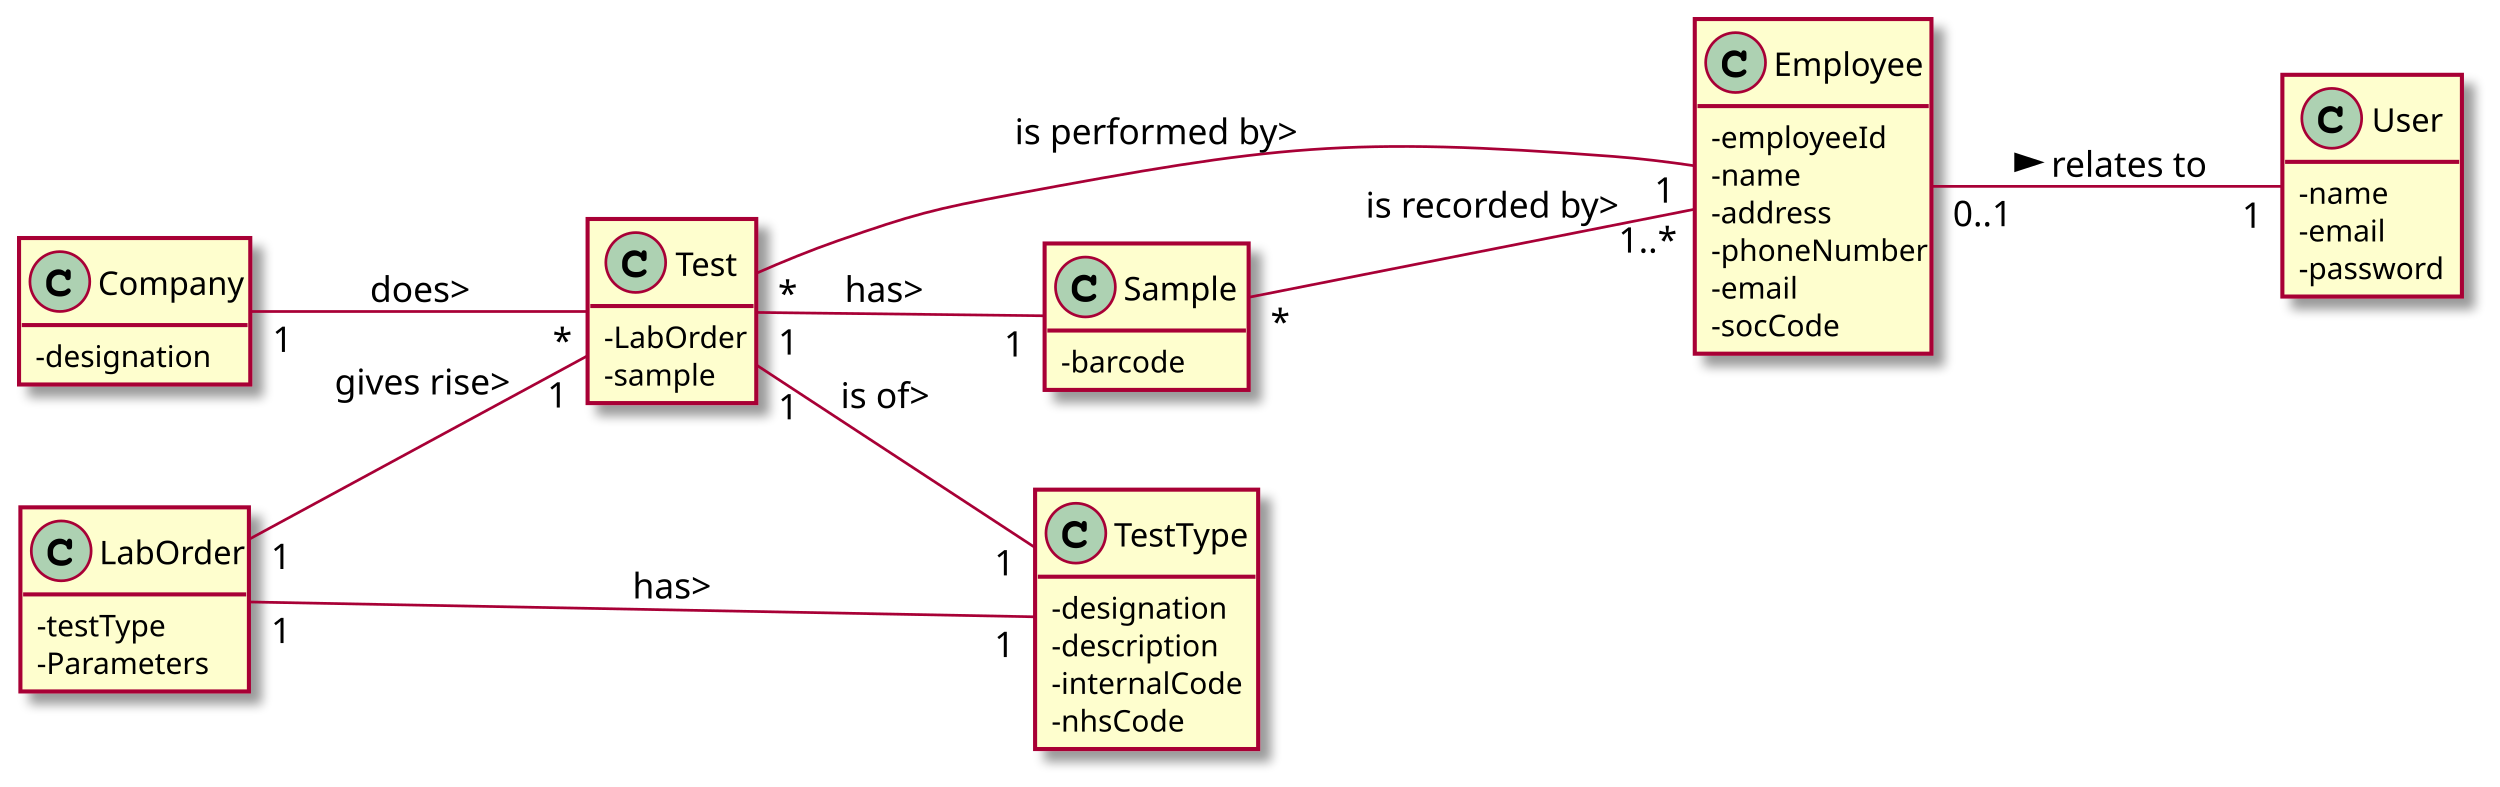
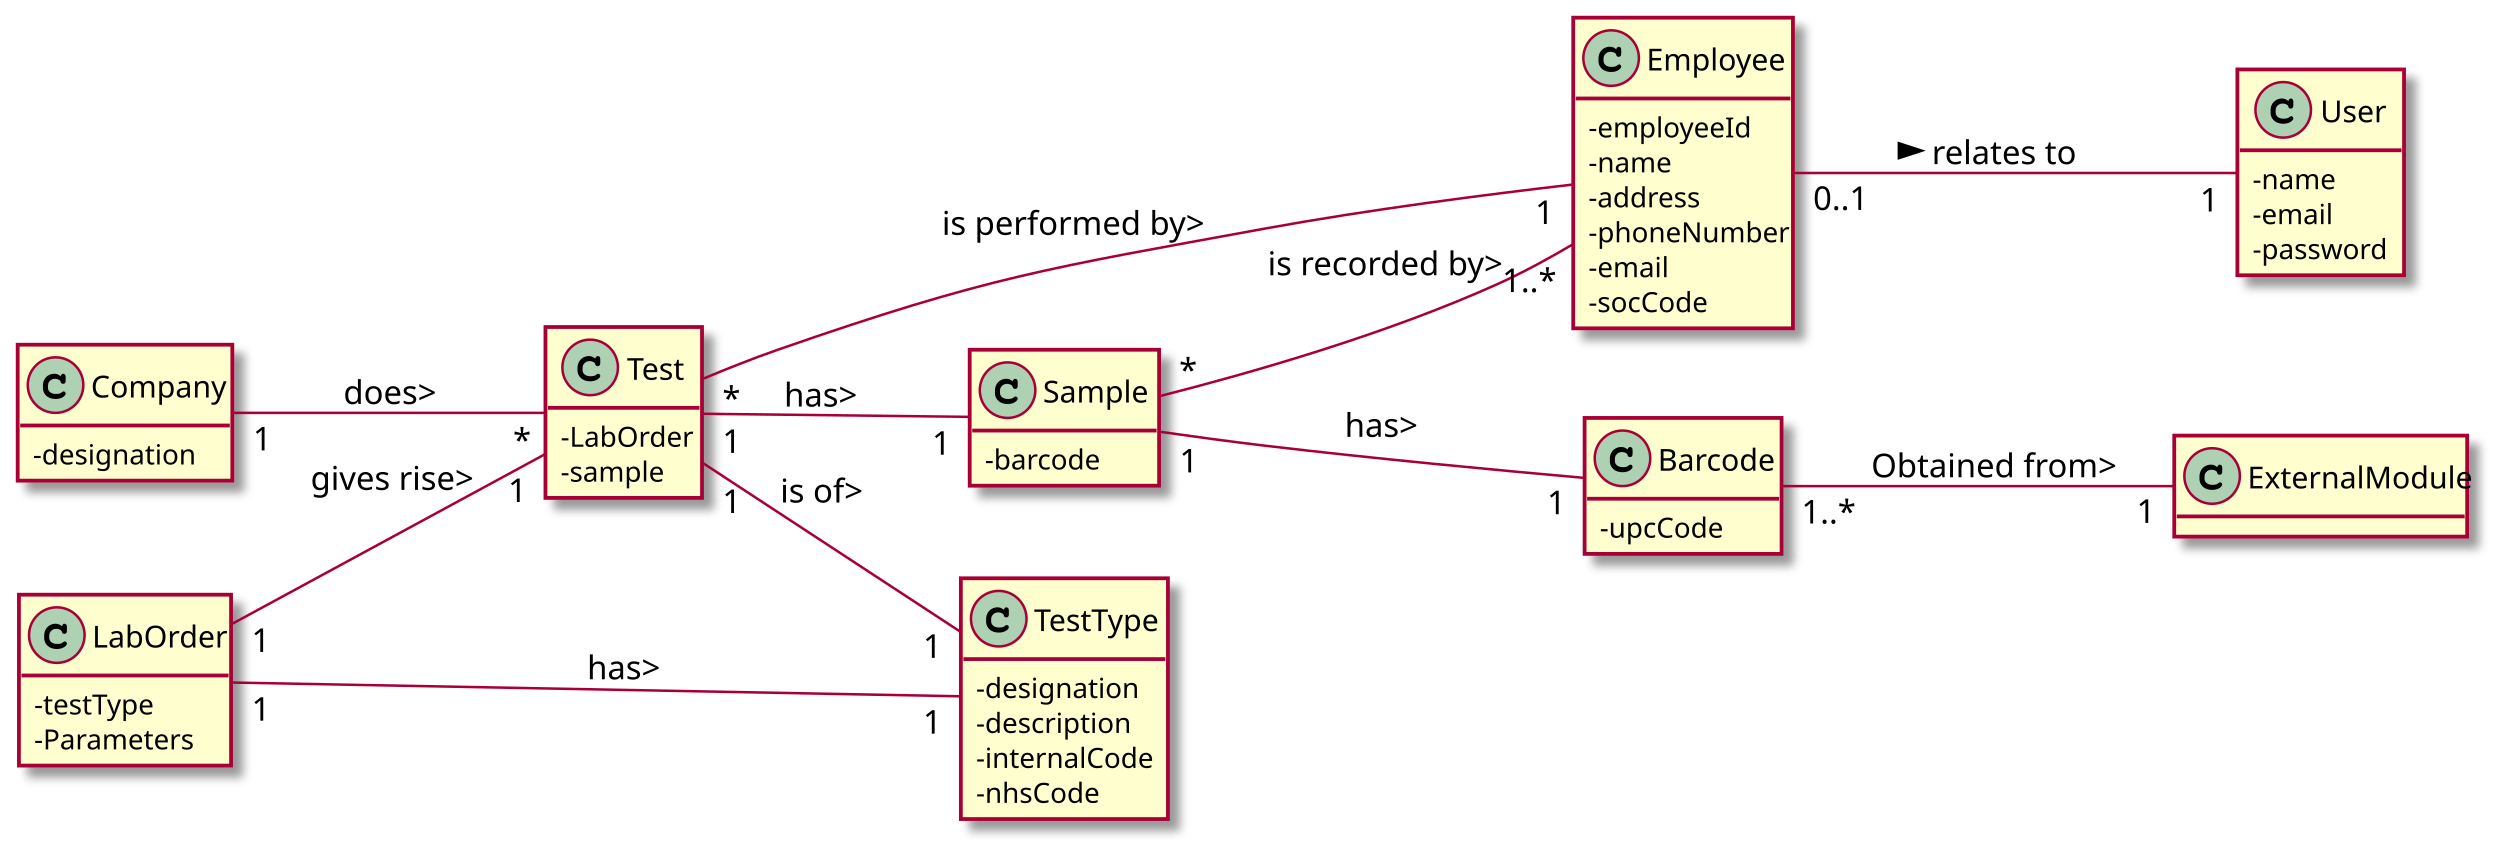
- <svg xmlns="http://www.w3.org/2000/svg" contentScriptType="application/ecmascript" contentStyleType="text/css" height="289px" preserveAspectRatio="none" style="width:919px;height:289px;" version="1.1" viewBox="0 0 919 289" width="919px" zoomAndPan="magnify">
+ <svg xmlns="http://www.w3.org/2000/svg" contentScriptType="application/ecmascript" contentStyleType="text/css" height="236.6px" preserveAspectRatio="none" style="width:693px;height:236px;" version="1.1" viewBox="0 0 693 236" width="693.7px" zoomAndPan="magnify">
  <defs>
-     <filter height="300%" id="f1hkpfzw7vs69o" width="300%" x="-1" y="-1">
-       <feGaussianBlur result="blurOut" stdDeviation="2.0" />
+     <filter height="300%" id="f13p3as9vvpcou" width="300%" x="-1" y="-1">
+       <feGaussianBlur result="blurOut" stdDeviation="1.4" />
      <feColorMatrix in="blurOut" result="blurOut2" type="matrix" values="0 0 0 0 0 0 0 0 0 0 0 0 0 0 0 0 0 0 .4 0" />
-       <feOffset dx="4.0" dy="4.0" in="blurOut2" result="blurOut3" />
+       <feOffset dx="2.8" dy="2.8" in="blurOut2" result="blurOut3" />
      <feBlend in="SourceGraphic" in2="blurOut3" mode="normal" />
    </filter>
  </defs>
  <g>
-     <rect codeLine="6" fill="#FEFECE" filter="url(#f1hkpfzw7vs69o)" height="53.836" id="Company" style="stroke:#A80036;stroke-width:1.5;" width="85" x="7" y="87.5" />
-     <ellipse cx="22" cy="103.5" fill="#ADD1B2" rx="11" ry="11" style="stroke:#A80036;stroke-width:1.0;" />
-     <path d="M24,100 Q24.203,99.5 24.438,99.25 Q24.672,99 24.938,99 Q25.406,99 25.703,99.281 Q26,99.562 26,100.219 L26,101.781 Q26,102.438 25.719,102.719 Q25.438,103 25,103 Q24.609,103 24.359,102.828 Q24.109,102.656 24,102.203 Q23.953,101.891 23.781,101.719 Q23.469,101.391 22.906,101.203 Q22.344,101 21.781,101 Q21.078,101 20.484,101.281 Q19.906,101.562 19.453,102.188 Q19,102.812 19,103.672 L19,104.594 Q19,105.625 19.844,106.312 Q20.688,107 22.188,107 Q23.078,107 23.703,106.797 Q24.062,106.688 24.469,106.328 Q24.734,106.125 24.875,106.062 Q25.016,106 25.188,106 Q25.516,106 25.75,106.266 Q26,106.516 26,106.875 Q26,107.219 25.656,107.625 Q25.156,108.219 24.359,108.547 Q23.312,109 22.031,109 Q20.531,109 19.328,108.406 Q18.359,107.938 17.672,106.922 Q17,105.906 17,104.703 L17,103.609 Q17,102.359 17.594,101.266 Q18.203,100.172 19.25,99.594 Q20.312,99 21.5,99 Q22.219,99 22.844,99.25 Q23.469,99.5 24,100 Z " fill="#000000" />
-     <text fill="#000000" font-family="sans-serif" font-size="12" lengthAdjust="spacing" textLength="53" x="36" y="108.41">Company</text>
-     <line style="stroke:#A80036;stroke-width:1.5;" x1="8" x2="91" y1="119.5" y2="119.5" />
-     <text fill="#000000" font-family="sans-serif" font-size="11" lengthAdjust="spacing" textLength="59" x="13" y="134.919">-designation</text>
-     <rect codeLine="10" fill="#FEFECE" filter="url(#f1hkpfzw7vs69o)" height="123.016" id="Employee" style="stroke:#A80036;stroke-width:1.5;" width="87" x="623" y="7" />
-     <ellipse cx="638" cy="23" fill="#ADD1B2" rx="11" ry="11" style="stroke:#A80036;stroke-width:1.0;" />
-     <path d="M640,19.5 Q640.203,19 640.438,18.75 Q640.672,18.5 640.938,18.5 Q641.406,18.5 641.703,18.781 Q642,19.062 642,19.719 L642,21.281 Q642,21.938 641.719,22.219 Q641.438,22.5 641,22.5 Q640.609,22.5 640.359,22.328 Q640.109,22.156 640,21.703 Q639.953,21.391 639.781,21.219 Q639.469,20.891 638.906,20.703 Q638.344,20.5 637.781,20.5 Q637.078,20.5 636.484,20.781 Q635.906,21.062 635.453,21.688 Q635,22.312 635,23.172 L635,24.094 Q635,25.125 635.844,25.812 Q636.688,26.5 638.188,26.5 Q639.078,26.5 639.703,26.297 Q640.062,26.188 640.469,25.828 Q640.734,25.625 640.875,25.562 Q641.016,25.5 641.188,25.5 Q641.516,25.5 641.75,25.766 Q642,26.016 642,26.375 Q642,26.719 641.656,27.125 Q641.156,27.719 640.359,28.047 Q639.312,28.5 638.031,28.5 Q636.531,28.5 635.328,27.906 Q634.359,27.438 633.672,26.422 Q633,25.406 633,24.203 L633,23.109 Q633,21.859 633.594,20.766 Q634.203,19.672 635.25,19.094 Q636.312,18.5 637.5,18.5 Q638.219,18.5 638.844,18.75 Q639.469,19 640,19.5 Z " fill="#000000" />
-     <text fill="#000000" font-family="sans-serif" font-size="12" lengthAdjust="spacing" textLength="55" x="652" y="27.91">Employee</text>
-     <line style="stroke:#A80036;stroke-width:1.5;" x1="624" x2="709" y1="39" y2="39" />
-     <text fill="#000000" font-family="sans-serif" font-size="11" lengthAdjust="spacing" textLength="58" x="629" y="54.419">-employeeId</text>
-     <text fill="#000000" font-family="sans-serif" font-size="11" lengthAdjust="spacing" textLength="30" x="629" y="68.255">-name</text>
-     <text fill="#000000" font-family="sans-serif" font-size="11" lengthAdjust="spacing" textLength="44" x="629" y="82.091">-address</text>
-     <text fill="#000000" font-family="sans-serif" font-size="11" lengthAdjust="spacing" textLength="71" x="629" y="95.927">-phoneNumber</text>
-     <text fill="#000000" font-family="sans-serif" font-size="11" lengthAdjust="spacing" textLength="28" x="629" y="109.763">-email</text>
-     <text fill="#000000" font-family="sans-serif" font-size="11" lengthAdjust="spacing" textLength="47" x="629" y="123.599">-socCode</text>
-     <rect codeLine="21" fill="#FEFECE" filter="url(#f1hkpfzw7vs69o)" height="81.508" id="User" style="stroke:#A80036;stroke-width:1.5;" width="66" x="839" y="27.5" />
-     <ellipse cx="857.15" cy="43.5" fill="#ADD1B2" rx="11" ry="11" style="stroke:#A80036;stroke-width:1.0;" />
-     <path d="M859.15,40 Q859.353,39.5 859.587,39.25 Q859.822,39 860.087,39 Q860.556,39 860.853,39.281 Q861.15,39.562 861.15,40.219 L861.15,41.781 Q861.15,42.438 860.869,42.719 Q860.587,43 860.15,43 Q859.759,43 859.509,42.828 Q859.259,42.656 859.15,42.203 Q859.103,41.891 858.931,41.719 Q858.619,41.391 858.056,41.203 Q857.494,41 856.931,41 Q856.228,41 855.634,41.281 Q855.056,41.562 854.603,42.188 Q854.15,42.812 854.15,43.672 L854.15,44.594 Q854.15,45.625 854.994,46.312 Q855.837,47 857.337,47 Q858.228,47 858.853,46.797 Q859.212,46.688 859.619,46.328 Q859.884,46.125 860.025,46.062 Q860.166,46 860.337,46 Q860.666,46 860.9,46.266 Q861.15,46.516 861.15,46.875 Q861.15,47.219 860.806,47.625 Q860.306,48.219 859.509,48.547 Q858.462,49 857.181,49 Q855.681,49 854.478,48.406 Q853.509,47.938 852.822,46.922 Q852.15,45.906 852.15,44.703 L852.15,43.609 Q852.15,42.359 852.744,41.266 Q853.353,40.172 854.4,39.594 Q855.462,39 856.65,39 Q857.369,39 857.994,39.25 Q858.619,39.5 859.15,40 Z " fill="#000000" />
-     <text fill="#000000" font-family="sans-serif" font-size="12" lengthAdjust="spacing" textLength="27" x="871.85" y="48.41">User</text>
-     <line style="stroke:#A80036;stroke-width:1.5;" x1="840" x2="904" y1="59.5" y2="59.5" />
-     <text fill="#000000" font-family="sans-serif" font-size="11" lengthAdjust="spacing" textLength="30" x="845" y="74.919">-name</text>
-     <text fill="#000000" font-family="sans-serif" font-size="11" lengthAdjust="spacing" textLength="28" x="845" y="88.755">-email</text>
-     <text fill="#000000" font-family="sans-serif" font-size="11" lengthAdjust="spacing" textLength="54" x="845" y="102.591">-password</text>
-     <rect codeLine="27" fill="#FEFECE" filter="url(#f1hkpfzw7vs69o)" height="67.672" id="Test" style="stroke:#A80036;stroke-width:1.5;" width="62" x="216" y="80.5" />
-     <ellipse cx="233.7" cy="96.5" fill="#ADD1B2" rx="11" ry="11" style="stroke:#A80036;stroke-width:1.0;" />
-     <path d="M235.7,93 Q235.903,92.5 236.137,92.25 Q236.372,92 236.637,92 Q237.106,92 237.403,92.281 Q237.7,92.562 237.7,93.219 L237.7,94.781 Q237.7,95.438 237.419,95.719 Q237.137,96 236.7,96 Q236.309,96 236.059,95.828 Q235.809,95.656 235.7,95.203 Q235.653,94.891 235.481,94.719 Q235.169,94.391 234.606,94.203 Q234.044,94 233.481,94 Q232.778,94 232.184,94.281 Q231.606,94.562 231.153,95.188 Q230.7,95.812 230.7,96.672 L230.7,97.594 Q230.7,98.625 231.544,99.312 Q232.387,100 233.887,100 Q234.778,100 235.403,99.797 Q235.762,99.688 236.169,99.328 Q236.434,99.125 236.575,99.062 Q236.716,99 236.887,99 Q237.216,99 237.45,99.266 Q237.7,99.516 237.7,99.875 Q237.7,100.219 237.356,100.625 Q236.856,101.219 236.059,101.547 Q235.012,102 233.731,102 Q232.231,102 231.028,101.406 Q230.059,100.938 229.372,99.922 Q228.7,98.906 228.7,97.703 L228.7,96.609 Q228.7,95.359 229.294,94.266 Q229.903,93.172 230.95,92.594 Q232.012,92 233.2,92 Q233.919,92 234.544,92.25 Q235.169,92.5 235.7,93 Z " fill="#000000" />
-     <text fill="#000000" font-family="sans-serif" font-size="12" lengthAdjust="spacing" textLength="24" x="248.3" y="101.41">Test</text>
-     <line style="stroke:#A80036;stroke-width:1.5;" x1="217" x2="277" y1="112.5" y2="112.5" />
-     <text fill="#000000" font-family="sans-serif" font-size="11" lengthAdjust="spacing" textLength="50" x="222" y="127.919">-LabOrder</text>
-     <text fill="#000000" font-family="sans-serif" font-size="11" lengthAdjust="spacing" textLength="38" x="222" y="141.755">-sample</text>
-     <rect codeLine="32" fill="#FEFECE" filter="url(#f1hkpfzw7vs69o)" height="53.836" id="Sample" style="stroke:#A80036;stroke-width:1.5;" width="75" x="384" y="89.5" />
-     <ellipse cx="399" cy="105.5" fill="#ADD1B2" rx="11" ry="11" style="stroke:#A80036;stroke-width:1.0;" />
-     <path d="M401,102 Q401.203,101.5 401.438,101.25 Q401.672,101 401.938,101 Q402.406,101 402.703,101.281 Q403,101.562 403,102.219 L403,103.781 Q403,104.438 402.719,104.719 Q402.438,105 402,105 Q401.609,105 401.359,104.828 Q401.109,104.656 401,104.203 Q400.953,103.891 400.781,103.719 Q400.469,103.391 399.906,103.203 Q399.344,103 398.781,103 Q398.078,103 397.484,103.281 Q396.906,103.562 396.453,104.188 Q396,104.812 396,105.672 L396,106.594 Q396,107.625 396.844,108.312 Q397.688,109 399.188,109 Q400.078,109 400.703,108.797 Q401.062,108.688 401.469,108.328 Q401.734,108.125 401.875,108.062 Q402.016,108 402.188,108 Q402.516,108 402.75,108.266 Q403,108.516 403,108.875 Q403,109.219 402.656,109.625 Q402.156,110.219 401.359,110.547 Q400.312,111 399.031,111 Q397.531,111 396.328,110.406 Q395.359,109.938 394.672,108.922 Q394,107.906 394,106.703 L394,105.609 Q394,104.359 394.594,103.266 Q395.203,102.172 396.25,101.594 Q397.312,101 398.5,101 Q399.219,101 399.844,101.25 Q400.469,101.5 401,102 Z " fill="#000000" />
-     <text fill="#000000" font-family="sans-serif" font-size="12" lengthAdjust="spacing" textLength="43" x="413" y="110.41">Sample</text>
-     <line style="stroke:#A80036;stroke-width:1.5;" x1="385" x2="458" y1="121.5" y2="121.5" />
-     <text fill="#000000" font-family="sans-serif" font-size="11" lengthAdjust="spacing" textLength="44" x="390" y="136.919">-barcode</text>
-     <rect codeLine="37" fill="#FEFECE" filter="url(#f1hkpfzw7vs69o)" height="95.344" id="TestType" style="stroke:#A80036;stroke-width:1.5;" width="82" x="380.5" y="180" />
-     <ellipse cx="395.5" cy="196" fill="#ADD1B2" rx="11" ry="11" style="stroke:#A80036;stroke-width:1.0;" />
-     <path d="M397.5,192.5 Q397.703,192 397.938,191.75 Q398.172,191.5 398.438,191.5 Q398.906,191.5 399.203,191.781 Q399.5,192.062 399.5,192.719 L399.5,194.281 Q399.5,194.938 399.219,195.219 Q398.938,195.5 398.5,195.5 Q398.109,195.5 397.859,195.328 Q397.609,195.156 397.5,194.703 Q397.453,194.391 397.281,194.219 Q396.969,193.891 396.406,193.703 Q395.844,193.5 395.281,193.5 Q394.578,193.5 393.984,193.781 Q393.406,194.062 392.953,194.688 Q392.5,195.312 392.5,196.172 L392.5,197.094 Q392.5,198.125 393.344,198.812 Q394.188,199.5 395.688,199.5 Q396.578,199.5 397.203,199.297 Q397.562,199.188 397.969,198.828 Q398.234,198.625 398.375,198.562 Q398.516,198.5 398.688,198.5 Q399.016,198.5 399.25,198.766 Q399.5,199.016 399.5,199.375 Q399.5,199.719 399.156,200.125 Q398.656,200.719 397.859,201.047 Q396.812,201.5 395.531,201.5 Q394.031,201.5 392.828,200.906 Q391.859,200.438 391.172,199.422 Q390.5,198.406 390.5,197.203 L390.5,196.109 Q390.5,194.859 391.094,193.766 Q391.703,192.672 392.75,192.094 Q393.812,191.5 395,191.5 Q395.719,191.5 396.344,191.75 Q396.969,192 397.5,192.5 Z " fill="#000000" />
-     <text fill="#000000" font-family="sans-serif" font-size="12" lengthAdjust="spacing" textLength="50" x="409.5" y="200.91">TestType</text>
-     <line style="stroke:#A80036;stroke-width:1.5;" x1="381.5" x2="461.5" y1="212" y2="212" />
-     <text fill="#000000" font-family="sans-serif" font-size="11" lengthAdjust="spacing" textLength="59" x="386.5" y="227.419">-designation</text>
-     <text fill="#000000" font-family="sans-serif" font-size="11" lengthAdjust="spacing" textLength="57" x="386.5" y="241.255">-description</text>
-     <text fill="#000000" font-family="sans-serif" font-size="11" lengthAdjust="spacing" textLength="64" x="386.5" y="255.091">-internalCode</text>
-     <text fill="#000000" font-family="sans-serif" font-size="11" lengthAdjust="spacing" textLength="47" x="386.5" y="268.927">-nhsCode</text>
-     <rect codeLine="43" fill="#FEFECE" filter="url(#f1hkpfzw7vs69o)" height="67.672" id="LabOrder" style="stroke:#A80036;stroke-width:1.5;" width="84" x="7.5" y="186.5" />
-     <ellipse cx="22.5" cy="202.5" fill="#ADD1B2" rx="11" ry="11" style="stroke:#A80036;stroke-width:1.0;" />
-     <path d="M24.5,199 Q24.703,198.5 24.938,198.25 Q25.172,198 25.438,198 Q25.906,198 26.203,198.281 Q26.5,198.562 26.5,199.219 L26.5,200.781 Q26.5,201.438 26.219,201.719 Q25.938,202 25.5,202 Q25.109,202 24.859,201.828 Q24.609,201.656 24.5,201.203 Q24.453,200.891 24.281,200.719 Q23.969,200.391 23.406,200.203 Q22.844,200 22.281,200 Q21.578,200 20.984,200.281 Q20.406,200.562 19.953,201.188 Q19.5,201.812 19.5,202.672 L19.5,203.594 Q19.5,204.625 20.344,205.312 Q21.188,206 22.688,206 Q23.578,206 24.203,205.797 Q24.562,205.688 24.969,205.328 Q25.234,205.125 25.375,205.062 Q25.516,205 25.688,205 Q26.016,205 26.25,205.266 Q26.5,205.516 26.5,205.875 Q26.5,206.219 26.156,206.625 Q25.656,207.219 24.859,207.547 Q23.812,208 22.531,208 Q21.031,208 19.828,207.406 Q18.859,206.938 18.172,205.922 Q17.5,204.906 17.5,203.703 L17.5,202.609 Q17.5,201.359 18.094,200.266 Q18.703,199.172 19.75,198.594 Q20.812,198 22,198 Q22.719,198 23.344,198.25 Q23.969,198.5 24.5,199 Z " fill="#000000" />
-     <text fill="#000000" font-family="sans-serif" font-size="12" lengthAdjust="spacing" textLength="52" x="36.5" y="207.41">LabOrder</text>
-     <line style="stroke:#A80036;stroke-width:1.5;" x1="8.5" x2="90.5" y1="218.5" y2="218.5" />
-     <text fill="#000000" font-family="sans-serif" font-size="11" lengthAdjust="spacing" textLength="46" x="13.5" y="233.919">-testType</text>
-     <text fill="#000000" font-family="sans-serif" font-size="11" lengthAdjust="spacing" textLength="59" x="13.5" y="247.755">-Parameters</text>
-     <path codeLine="48" d="M92.44,114.5 C129.58,114.5 182.88,114.5 215.92,114.5 " fill="none" id="Company-Test" style="stroke:#A80036;stroke-width:1.0;" />
-     <text fill="#000000" font-family="sans-serif" font-size="13" lengthAdjust="spacing" textLength="36" x="136" y="110.995">does&gt;</text>
-     <text fill="#000000" font-family="sans-serif" font-size="13" lengthAdjust="spacing" textLength="7" x="100.132" y="129.363">1</text>
-     <text fill="#000000" font-family="sans-serif" font-size="13" lengthAdjust="spacing" textLength="5" x="203.155" y="129.924">*</text>
-     <path codeLine="49" d="M278.05,114.85 C307.49,115.19 352.4,115.71 383.91,116.08 " fill="none" id="Test-Sample" style="stroke:#A80036;stroke-width:1.0;" />
-     <text fill="#000000" font-family="sans-serif" font-size="13" lengthAdjust="spacing" textLength="29" x="310.5" y="110.995">has&gt;</text>
-     <text fill="#000000" font-family="sans-serif" font-size="13" lengthAdjust="spacing" textLength="7" x="286.04" y="130.355">1</text>
-     <text fill="#000000" font-family="sans-serif" font-size="13" lengthAdjust="spacing" textLength="7" x="369.077" y="131.069">1</text>
-     <path codeLine="50" d="M278.18,100.38 C287.61,96.25 298.13,91.93 308,88.5 C335.8,78.84 343.07,76.88 372,71.5 C468.76,53.51 494.86,50.1 593,57.5 C602.65,58.23 612.96,59.49 622.68,60.91 " fill="none" id="Test-Employee" style="stroke:#A80036;stroke-width:1.0;" />
-     <text fill="#000000" font-family="sans-serif" font-size="13" lengthAdjust="spacing" textLength="97" x="373" y="52.995">is performed by&gt;</text>
-     <text fill="#000000" font-family="sans-serif" font-size="13" lengthAdjust="spacing" textLength="5" x="285.969" y="112.538">*</text>
-     <text fill="#000000" font-family="sans-serif" font-size="13" lengthAdjust="spacing" textLength="7" x="608.138" y="74.497">1</text>
-     <path codeLine="51" d="M278.05,134.18 C306.43,152.77 349.18,180.78 380.45,201.26 " fill="none" id="Test-TestType" style="stroke:#A80036;stroke-width:1.0;" />
-     <text fill="#000000" font-family="sans-serif" font-size="13" lengthAdjust="spacing" textLength="32" x="309" y="149.995">is of&gt;</text>
-     <text fill="#000000" font-family="sans-serif" font-size="13" lengthAdjust="spacing" textLength="7" x="286.04" y="154.155">1</text>
-     <text fill="#000000" font-family="sans-serif" font-size="13" lengthAdjust="spacing" textLength="7" x="365.514" y="211.507">1</text>
-     <path codeLine="52" d="M710.16,68.5 C748.5,68.5 803.98,68.5 838.74,68.5 " fill="none" id="Employee-User" style="stroke:#A80036;stroke-width:1.0;" />
-     <polygon fill="#000000" points="750,59.676,740.955,56.737,740.955,62.615,750,59.676" style="stroke:#000000;stroke-width:1.0;" />
-     <text fill="#000000" font-family="sans-serif" font-size="13" lengthAdjust="spacing" textLength="54" x="754" y="64.995">relates to</text>
-     <text fill="#000000" font-family="sans-serif" font-size="13" lengthAdjust="spacing" textLength="22" x="717.847" y="83.144">0..1</text>
-     <text fill="#000000" font-family="sans-serif" font-size="13" lengthAdjust="spacing" textLength="7" x="824.158" y="83.732">1</text>
-     <path codeLine="53" d="M459.14,109.26 C503.03,100.59 576.42,86.1 622.82,76.93 " fill="none" id="Sample-Employee" style="stroke:#A80036;stroke-width:1.0;" />
-     <text fill="#000000" font-family="sans-serif" font-size="13" lengthAdjust="spacing" textLength="90" x="502" y="79.995">is recorded by&gt;</text>
-     <text fill="#000000" font-family="sans-serif" font-size="13" lengthAdjust="spacing" textLength="5" x="467.043" y="122.956">*</text>
-     <text fill="#000000" font-family="sans-serif" font-size="13" lengthAdjust="spacing" textLength="20" x="594.936" y="92.863">1..*</text>
-     <path codeLine="54" d="M91.96,198.02 C129.06,177.9 182.57,148.89 215.77,130.89 " fill="none" id="LabOrder-Test" style="stroke:#A80036;stroke-width:1.0;" />
-     <text fill="#000000" font-family="sans-serif" font-size="13" lengthAdjust="spacing" textLength="62" x="123" y="144.995">gives rise&gt;</text>
-     <text fill="#000000" font-family="sans-serif" font-size="13" lengthAdjust="spacing" textLength="7" x="99.572" y="209.173">1</text>
-     <text fill="#000000" font-family="sans-serif" font-size="13" lengthAdjust="spacing" textLength="7" x="201.173" y="149.795">1</text>
-     <path codeLine="56" d="M91.51,221.28 C163.01,222.63 309.6,225.4 380.43,226.74 " fill="none" id="LabOrder-TestType" style="stroke:#A80036;stroke-width:1.0;" />
-     <text fill="#000000" font-family="sans-serif" font-size="13" lengthAdjust="spacing" textLength="29" x="232.5" y="219.995">has&gt;</text>
-     <text fill="#000000" font-family="sans-serif" font-size="13" lengthAdjust="spacing" textLength="7" x="99.617" y="236.4">1</text>
-     <text fill="#000000" font-family="sans-serif" font-size="13" lengthAdjust="spacing" textLength="7" x="365.491" y="241.525">1</text>
+     <rect codeLine="6" fill="#FEFECE" filter="url(#f13p3as9vvpcou)" height="37.685" id="Company" style="stroke:#A80036;stroke-width:1.05;" width="59.5" x="4.9" y="95.55" />
+     <ellipse cx="15.4" cy="106.75" fill="#ADD1B2" rx="7.7" ry="7.7" style="stroke:#A80036;stroke-width:0.7;" />
+     <path d="M16.8,104.3 Q16.942,103.95 17.106,103.775 Q17.27,103.6 17.456,103.6 Q17.784,103.6 17.992,103.797 Q18.2,103.994 18.2,104.453 L18.2,105.547 Q18.2,106.006 18.003,106.203 Q17.806,106.4 17.5,106.4 Q17.227,106.4 17.052,106.28 Q16.877,106.159 16.8,105.842 Q16.767,105.623 16.647,105.503 Q16.428,105.273 16.034,105.142 Q15.641,105 15.247,105 Q14.755,105 14.339,105.197 Q13.934,105.394 13.617,105.831 Q13.3,106.269 13.3,106.87 L13.3,107.516 Q13.3,108.237 13.891,108.719 Q14.481,109.2 15.531,109.2 Q16.155,109.2 16.592,109.058 Q16.844,108.981 17.128,108.73 Q17.314,108.588 17.413,108.544 Q17.511,108.5 17.631,108.5 Q17.861,108.5 18.025,108.686 Q18.2,108.861 18.2,109.112 Q18.2,109.353 17.959,109.638 Q17.609,110.053 17.052,110.283 Q16.319,110.6 15.422,110.6 Q14.372,110.6 13.53,110.184 Q12.852,109.856 12.37,109.145 Q11.9,108.434 11.9,107.592 L11.9,106.827 Q11.9,105.952 12.316,105.186 Q12.742,104.42 13.475,104.016 Q14.219,103.6 15.05,103.6 Q15.553,103.6 15.991,103.775 Q16.428,103.95 16.8,104.3 Z " fill="#000000" />
+     <text fill="#000000" font-family="sans-serif" font-size="8.4" lengthAdjust="spacing" textLength="37.1" x="25.2" y="110.187">Company</text>
+     <line style="stroke:#A80036;stroke-width:1.05;" x1="5.6" x2="63.7" y1="117.95" y2="117.95" />
+     <text fill="#000000" font-family="sans-serif" font-size="7.7" lengthAdjust="spacing" textLength="41.3" x="9.1" y="128.743">-designation</text>
+     <rect codeLine="10" fill="#FEFECE" filter="url(#f13p3as9vvpcou)" height="86.111" id="Employee" style="stroke:#A80036;stroke-width:1.05;" width="60.9" x="436.1" y="4.9" />
+     <ellipse cx="446.6" cy="16.1" fill="#ADD1B2" rx="7.7" ry="7.7" style="stroke:#A80036;stroke-width:0.7;" />
+     <path d="M448,13.65 Q448.142,13.3 448.306,13.125 Q448.47,12.95 448.656,12.95 Q448.984,12.95 449.192,13.147 Q449.4,13.344 449.4,13.803 L449.4,14.897 Q449.4,15.356 449.203,15.553 Q449.006,15.75 448.7,15.75 Q448.427,15.75 448.252,15.63 Q448.077,15.509 448,15.192 Q447.967,14.973 447.847,14.853 Q447.628,14.623 447.234,14.492 Q446.841,14.35 446.447,14.35 Q445.955,14.35 445.539,14.547 Q445.134,14.744 444.817,15.181 Q444.5,15.619 444.5,16.22 L444.5,16.866 Q444.5,17.587 445.091,18.069 Q445.681,18.55 446.731,18.55 Q447.355,18.55 447.792,18.408 Q448.044,18.331 448.328,18.08 Q448.514,17.938 448.613,17.894 Q448.711,17.85 448.831,17.85 Q449.061,17.85 449.225,18.036 Q449.4,18.211 449.4,18.462 Q449.4,18.703 449.159,18.988 Q448.809,19.403 448.252,19.633 Q447.519,19.95 446.622,19.95 Q445.572,19.95 444.73,19.534 Q444.052,19.206 443.57,18.495 Q443.1,17.784 443.1,16.942 L443.1,16.177 Q443.1,15.302 443.516,14.536 Q443.942,13.77 444.675,13.366 Q445.419,12.95 446.25,12.95 Q446.753,12.95 447.191,13.125 Q447.628,13.3 448,13.65 Z " fill="#000000" />
+     <text fill="#000000" font-family="sans-serif" font-size="8.4" lengthAdjust="spacing" textLength="38.5" x="456.4" y="19.537">Employee</text>
+     <line style="stroke:#A80036;stroke-width:1.05;" x1="436.8" x2="496.3" y1="27.3" y2="27.3" />
+     <text fill="#000000" font-family="sans-serif" font-size="7.7" lengthAdjust="spacing" textLength="40.6" x="440.3" y="38.093">-employeeId</text>
+     <text fill="#000000" font-family="sans-serif" font-size="7.7" lengthAdjust="spacing" textLength="21" x="440.3" y="47.778">-name</text>
+     <text fill="#000000" font-family="sans-serif" font-size="7.7" lengthAdjust="spacing" textLength="30.8" x="440.3" y="57.464">-address</text>
+     <text fill="#000000" font-family="sans-serif" font-size="7.7" lengthAdjust="spacing" textLength="49.7" x="440.3" y="67.149">-phoneNumber</text>
+     <text fill="#000000" font-family="sans-serif" font-size="7.7" lengthAdjust="spacing" textLength="19.6" x="440.3" y="76.834">-email</text>
+     <text fill="#000000" font-family="sans-serif" font-size="7.7" lengthAdjust="spacing" textLength="32.9" x="440.3" y="86.519">-socCode</text>
+     <rect codeLine="21" fill="#FEFECE" filter="url(#f13p3as9vvpcou)" height="57.056" id="User" style="stroke:#A80036;stroke-width:1.05;" width="46.2" x="620.2" y="19.25" />
+     <ellipse cx="632.905" cy="30.45" fill="#ADD1B2" rx="7.7" ry="7.7" style="stroke:#A80036;stroke-width:0.7;" />
+     <path d="M634.305,28 Q634.447,27.65 634.611,27.475 Q634.775,27.3 634.961,27.3 Q635.289,27.3 635.497,27.497 Q635.705,27.694 635.705,28.153 L635.705,29.247 Q635.705,29.706 635.508,29.903 Q635.311,30.1 635.005,30.1 Q634.732,30.1 634.557,29.98 Q634.382,29.859 634.305,29.542 Q634.272,29.323 634.152,29.203 Q633.933,28.973 633.539,28.842 Q633.146,28.7 632.752,28.7 Q632.26,28.7 631.844,28.897 Q631.439,29.094 631.122,29.531 Q630.805,29.969 630.805,30.57 L630.805,31.216 Q630.805,31.938 631.396,32.419 Q631.986,32.9 633.036,32.9 Q633.66,32.9 634.097,32.758 Q634.349,32.681 634.633,32.43 Q634.819,32.288 634.918,32.244 Q635.016,32.2 635.136,32.2 Q635.366,32.2 635.53,32.386 Q635.705,32.561 635.705,32.812 Q635.705,33.053 635.464,33.337 Q635.114,33.753 634.557,33.983 Q633.824,34.3 632.927,34.3 Q631.877,34.3 631.035,33.884 Q630.357,33.556 629.875,32.845 Q629.405,32.134 629.405,31.292 L629.405,30.527 Q629.405,29.652 629.821,28.886 Q630.247,28.12 630.98,27.716 Q631.724,27.3 632.555,27.3 Q633.058,27.3 633.496,27.475 Q633.933,27.65 634.305,28 Z " fill="#000000" />
+     <text fill="#000000" font-family="sans-serif" font-size="8.4" lengthAdjust="spacing" textLength="18.9" x="643.195" y="33.887">User</text>
+     <line style="stroke:#A80036;stroke-width:1.05;" x1="620.9" x2="665.7" y1="41.65" y2="41.65" />
+     <text fill="#000000" font-family="sans-serif" font-size="7.7" lengthAdjust="spacing" textLength="21" x="624.4" y="52.443">-name</text>
+     <text fill="#000000" font-family="sans-serif" font-size="7.7" lengthAdjust="spacing" textLength="19.6" x="624.4" y="62.128">-email</text>
+     <text fill="#000000" font-family="sans-serif" font-size="7.7" lengthAdjust="spacing" textLength="37.8" x="624.4" y="71.814">-password</text>
+     <rect codeLine="27" fill="#FEFECE" filter="url(#f13p3as9vvpcou)" height="47.37" id="Test" style="stroke:#A80036;stroke-width:1.05;" width="43.4" x="151.2" y="90.65" />
+     <ellipse cx="163.59" cy="101.85" fill="#ADD1B2" rx="7.7" ry="7.7" style="stroke:#A80036;stroke-width:0.7;" />
+     <path d="M164.99,99.4 Q165.132,99.05 165.296,98.875 Q165.46,98.7 165.646,98.7 Q165.974,98.7 166.182,98.897 Q166.39,99.094 166.39,99.553 L166.39,100.647 Q166.39,101.106 166.193,101.303 Q165.996,101.5 165.69,101.5 Q165.417,101.5 165.242,101.38 Q165.067,101.259 164.99,100.942 Q164.957,100.723 164.837,100.603 Q164.618,100.373 164.224,100.242 Q163.831,100.1 163.437,100.1 Q162.945,100.1 162.529,100.297 Q162.124,100.494 161.807,100.931 Q161.49,101.369 161.49,101.97 L161.49,102.616 Q161.49,103.338 162.081,103.819 Q162.671,104.3 163.721,104.3 Q164.345,104.3 164.782,104.158 Q165.034,104.081 165.318,103.83 Q165.504,103.688 165.602,103.644 Q165.701,103.6 165.821,103.6 Q166.051,103.6 166.215,103.786 Q166.39,103.961 166.39,104.213 Q166.39,104.453 166.149,104.737 Q165.799,105.153 165.242,105.383 Q164.509,105.7 163.612,105.7 Q162.562,105.7 161.72,105.284 Q161.042,104.956 160.56,104.245 Q160.09,103.534 160.09,102.692 L160.09,101.927 Q160.09,101.052 160.506,100.286 Q160.932,99.52 161.665,99.116 Q162.409,98.7 163.24,98.7 Q163.743,98.7 164.181,98.875 Q164.618,99.05 164.99,99.4 Z " fill="#000000" />
+     <text fill="#000000" font-family="sans-serif" font-size="8.4" lengthAdjust="spacing" textLength="16.8" x="173.81" y="105.287">Test</text>
+     <line style="stroke:#A80036;stroke-width:1.05;" x1="151.9" x2="193.9" y1="113.05" y2="113.05" />
+     <text fill="#000000" font-family="sans-serif" font-size="7.7" lengthAdjust="spacing" textLength="35" x="155.4" y="123.843">-LabOrder</text>
+     <text fill="#000000" font-family="sans-serif" font-size="7.7" lengthAdjust="spacing" textLength="26.6" x="155.4" y="133.528">-sample</text>
+     <rect codeLine="32" fill="#FEFECE" filter="url(#f13p3as9vvpcou)" height="37.685" id="Sample" style="stroke:#A80036;stroke-width:1.05;" width="52.5" x="268.8" y="96.95" />
+     <ellipse cx="279.3" cy="108.15" fill="#ADD1B2" rx="7.7" ry="7.7" style="stroke:#A80036;stroke-width:0.7;" />
+     <path d="M280.7,105.7 Q280.842,105.35 281.006,105.175 Q281.17,105 281.356,105 Q281.684,105 281.892,105.197 Q282.1,105.394 282.1,105.853 L282.1,106.947 Q282.1,107.406 281.903,107.603 Q281.706,107.8 281.4,107.8 Q281.127,107.8 280.952,107.68 Q280.777,107.559 280.7,107.242 Q280.667,107.023 280.547,106.903 Q280.328,106.673 279.934,106.542 Q279.541,106.4 279.147,106.4 Q278.655,106.4 278.239,106.597 Q277.834,106.794 277.517,107.231 Q277.2,107.669 277.2,108.27 L277.2,108.916 Q277.2,109.638 277.791,110.119 Q278.381,110.6 279.431,110.6 Q280.055,110.6 280.492,110.458 Q280.744,110.381 281.028,110.13 Q281.214,109.987 281.312,109.944 Q281.411,109.9 281.531,109.9 Q281.761,109.9 281.925,110.086 Q282.1,110.261 282.1,110.513 Q282.1,110.753 281.859,111.037 Q281.509,111.453 280.952,111.683 Q280.219,112 279.322,112 Q278.272,112 277.43,111.584 Q276.752,111.256 276.27,110.545 Q275.8,109.834 275.8,108.992 L275.8,108.227 Q275.8,107.352 276.216,106.586 Q276.642,105.82 277.375,105.416 Q278.119,105 278.95,105 Q279.453,105 279.891,105.175 Q280.328,105.35 280.7,105.7 Z " fill="#000000" />
+     <text fill="#000000" font-family="sans-serif" font-size="8.4" lengthAdjust="spacing" textLength="30.1" x="289.1" y="111.587">Sample</text>
+     <line style="stroke:#A80036;stroke-width:1.05;" x1="269.5" x2="320.6" y1="119.35" y2="119.35" />
+     <text fill="#000000" font-family="sans-serif" font-size="7.7" lengthAdjust="spacing" textLength="30.8" x="273" y="130.143">-barcode</text>
+     <rect codeLine="37" fill="#FEFECE" filter="url(#f13p3as9vvpcou)" height="66.741" id="TestType" style="stroke:#A80036;stroke-width:1.05;" width="57.4" x="266.35" y="160.3" />
+     <ellipse cx="276.85" cy="171.5" fill="#ADD1B2" rx="7.7" ry="7.7" style="stroke:#A80036;stroke-width:0.7;" />
+     <path d="M278.25,169.05 Q278.392,168.7 278.556,168.525 Q278.72,168.35 278.906,168.35 Q279.234,168.35 279.442,168.547 Q279.65,168.744 279.65,169.203 L279.65,170.297 Q279.65,170.756 279.453,170.953 Q279.256,171.15 278.95,171.15 Q278.677,171.15 278.502,171.03 Q278.327,170.909 278.25,170.592 Q278.217,170.373 278.097,170.253 Q277.878,170.023 277.484,169.892 Q277.091,169.75 276.697,169.75 Q276.205,169.75 275.789,169.947 Q275.384,170.144 275.067,170.581 Q274.75,171.019 274.75,171.62 L274.75,172.266 Q274.75,172.988 275.341,173.469 Q275.931,173.95 276.981,173.95 Q277.605,173.95 278.042,173.808 Q278.294,173.731 278.578,173.48 Q278.764,173.338 278.863,173.294 Q278.961,173.25 279.081,173.25 Q279.311,173.25 279.475,173.436 Q279.65,173.611 279.65,173.863 Q279.65,174.103 279.409,174.387 Q279.059,174.803 278.502,175.033 Q277.769,175.35 276.872,175.35 Q275.822,175.35 274.98,174.934 Q274.302,174.606 273.82,173.895 Q273.35,173.184 273.35,172.342 L273.35,171.577 Q273.35,170.702 273.766,169.936 Q274.192,169.17 274.925,168.766 Q275.669,168.35 276.5,168.35 Q277.003,168.35 277.441,168.525 Q277.878,168.7 278.25,169.05 Z " fill="#000000" />
+     <text fill="#000000" font-family="sans-serif" font-size="8.4" lengthAdjust="spacing" textLength="35" x="286.65" y="174.937">TestType</text>
+     <line style="stroke:#A80036;stroke-width:1.05;" x1="267.05" x2="323.05" y1="182.7" y2="182.7" />
+     <text fill="#000000" font-family="sans-serif" font-size="7.7" lengthAdjust="spacing" textLength="41.3" x="270.55" y="193.493">-designation</text>
+     <text fill="#000000" font-family="sans-serif" font-size="7.7" lengthAdjust="spacing" textLength="39.9" x="270.55" y="203.178">-description</text>
+     <text fill="#000000" font-family="sans-serif" font-size="7.7" lengthAdjust="spacing" textLength="44.8" x="270.55" y="212.864">-internalCode</text>
+     <text fill="#000000" font-family="sans-serif" font-size="7.7" lengthAdjust="spacing" textLength="32.9" x="270.55" y="222.549">-nhsCode</text>
+     <rect codeLine="43" fill="#FEFECE" filter="url(#f13p3as9vvpcou)" height="47.37" id="LabOrder" style="stroke:#A80036;stroke-width:1.05;" width="58.8" x="5.25" y="164.85" />
+     <ellipse cx="15.75" cy="176.05" fill="#ADD1B2" rx="7.7" ry="7.7" style="stroke:#A80036;stroke-width:0.7;" />
+     <path d="M17.15,173.6 Q17.292,173.25 17.456,173.075 Q17.62,172.9 17.806,172.9 Q18.134,172.9 18.342,173.097 Q18.55,173.294 18.55,173.753 L18.55,174.847 Q18.55,175.306 18.353,175.503 Q18.156,175.7 17.85,175.7 Q17.577,175.7 17.402,175.58 Q17.227,175.459 17.15,175.142 Q17.117,174.923 16.997,174.803 Q16.778,174.573 16.384,174.442 Q15.991,174.3 15.597,174.3 Q15.105,174.3 14.689,174.497 Q14.284,174.694 13.967,175.131 Q13.65,175.569 13.65,176.17 L13.65,176.816 Q13.65,177.537 14.241,178.019 Q14.831,178.5 15.881,178.5 Q16.505,178.5 16.942,178.358 Q17.194,178.281 17.478,178.03 Q17.664,177.887 17.762,177.844 Q17.861,177.8 17.981,177.8 Q18.211,177.8 18.375,177.986 Q18.55,178.161 18.55,178.412 Q18.55,178.653 18.309,178.938 Q17.959,179.353 17.402,179.583 Q16.669,179.9 15.772,179.9 Q14.722,179.9 13.88,179.484 Q13.202,179.156 12.72,178.445 Q12.25,177.734 12.25,176.892 L12.25,176.127 Q12.25,175.252 12.666,174.486 Q13.092,173.72 13.825,173.316 Q14.569,172.9 15.4,172.9 Q15.903,172.9 16.341,173.075 Q16.778,173.25 17.15,173.6 Z " fill="#000000" />
+     <text fill="#000000" font-family="sans-serif" font-size="8.4" lengthAdjust="spacing" textLength="36.4" x="25.55" y="179.487">LabOrder</text>
+     <line style="stroke:#A80036;stroke-width:1.05;" x1="5.95" x2="63.35" y1="187.25" y2="187.25" />
+     <text fill="#000000" font-family="sans-serif" font-size="7.7" lengthAdjust="spacing" textLength="32.2" x="9.45" y="198.043">-testType</text>
+     <text fill="#000000" font-family="sans-serif" font-size="7.7" lengthAdjust="spacing" textLength="41.3" x="9.45" y="207.728">-Parameters</text>
+     <rect codeLine="47" fill="#FEFECE" filter="url(#f13p3as9vvpcou)" height="37.685" id="Barcode" style="stroke:#A80036;stroke-width:1.05;" width="54.6" x="439.25" y="115.85" />
+     <ellipse cx="449.75" cy="127.05" fill="#ADD1B2" rx="7.7" ry="7.7" style="stroke:#A80036;stroke-width:0.7;" />
+     <path d="M451.15,124.6 Q451.292,124.25 451.456,124.075 Q451.62,123.9 451.806,123.9 Q452.134,123.9 452.342,124.097 Q452.55,124.294 452.55,124.753 L452.55,125.847 Q452.55,126.306 452.353,126.503 Q452.156,126.7 451.85,126.7 Q451.577,126.7 451.402,126.58 Q451.227,126.459 451.15,126.142 Q451.117,125.923 450.997,125.803 Q450.778,125.573 450.384,125.442 Q449.991,125.3 449.597,125.3 Q449.105,125.3 448.689,125.497 Q448.284,125.694 447.967,126.131 Q447.65,126.569 447.65,127.17 L447.65,127.816 Q447.65,128.537 448.241,129.019 Q448.831,129.5 449.881,129.5 Q450.505,129.5 450.942,129.358 Q451.194,129.281 451.478,129.03 Q451.664,128.887 451.762,128.844 Q451.861,128.8 451.981,128.8 Q452.211,128.8 452.375,128.986 Q452.55,129.161 452.55,129.412 Q452.55,129.653 452.309,129.938 Q451.959,130.353 451.402,130.583 Q450.669,130.9 449.772,130.9 Q448.722,130.9 447.88,130.484 Q447.202,130.156 446.72,129.445 Q446.25,128.734 446.25,127.892 L446.25,127.127 Q446.25,126.252 446.666,125.486 Q447.092,124.72 447.825,124.316 Q448.569,123.9 449.4,123.9 Q449.903,123.9 450.341,124.075 Q450.778,124.25 451.15,124.6 Z " fill="#000000" />
+     <text fill="#000000" font-family="sans-serif" font-size="8.4" lengthAdjust="spacing" textLength="32.2" x="459.55" y="130.487">Barcode</text>
+     <line style="stroke:#A80036;stroke-width:1.05;" x1="439.95" x2="493.15" y1="138.25" y2="138.25" />
+     <text fill="#000000" font-family="sans-serif" font-size="7.7" lengthAdjust="spacing" textLength="32.9" x="443.45" y="149.043">-upcCode</text>
+     <rect fill="#FEFECE" filter="url(#f13p3as9vvpcou)" height="28" id="ExternalModule" style="stroke:#A80036;stroke-width:1.05;" width="81.2" x="602.7" y="120.75" />
+     <ellipse cx="613.2" cy="131.95" fill="#ADD1B2" rx="7.7" ry="7.7" style="stroke:#A80036;stroke-width:0.7;" />
+     <path d="M614.6,129.5 Q614.742,129.15 614.906,128.975 Q615.07,128.8 615.256,128.8 Q615.584,128.8 615.792,128.997 Q616,129.194 616,129.653 L616,130.747 Q616,131.206 615.803,131.403 Q615.606,131.6 615.3,131.6 Q615.027,131.6 614.852,131.48 Q614.677,131.359 614.6,131.042 Q614.567,130.823 614.447,130.703 Q614.228,130.473 613.834,130.342 Q613.441,130.2 613.047,130.2 Q612.555,130.2 612.139,130.397 Q611.734,130.594 611.417,131.031 Q611.1,131.469 611.1,132.07 L611.1,132.716 Q611.1,133.438 611.691,133.919 Q612.281,134.4 613.331,134.4 Q613.955,134.4 614.392,134.258 Q614.644,134.181 614.928,133.93 Q615.114,133.787 615.212,133.744 Q615.311,133.7 615.431,133.7 Q615.661,133.7 615.825,133.886 Q616,134.061 616,134.312 Q616,134.553 615.759,134.838 Q615.409,135.253 614.852,135.483 Q614.119,135.8 613.222,135.8 Q612.172,135.8 611.33,135.384 Q610.652,135.056 610.17,134.345 Q609.7,133.634 609.7,132.792 L609.7,132.027 Q609.7,131.152 610.116,130.386 Q610.542,129.62 611.275,129.216 Q612.019,128.8 612.85,128.8 Q613.353,128.8 613.791,128.975 Q614.228,129.15 614.6,129.5 Z " fill="#000000" />
+     <text fill="#000000" font-family="sans-serif" font-size="8.4" lengthAdjust="spacing" textLength="58.8" x="623" y="135.387">ExternalModule</text>
+     <line style="stroke:#A80036;stroke-width:1.05;" x1="603.4" x2="683.2" y1="143.15" y2="143.15" />
+     <path codeLine="51" d="M64.708,114.45 C90.706,114.45 128.016,114.45 151.144,114.45 " fill="none" id="Company-Test" style="stroke:#A80036;stroke-width:0.7;" />
+     <text fill="#000000" font-family="sans-serif" font-size="9.1" lengthAdjust="spacing" textLength="25.2" x="95.2" y="111.997">does&gt;</text>
+     <text fill="#000000" font-family="sans-serif" font-size="9.1" lengthAdjust="spacing" textLength="4.9" x="70.092" y="124.854">1</text>
+     <text fill="#000000" font-family="sans-serif" font-size="9.1" lengthAdjust="spacing" textLength="3.5" x="142.208" y="125.247">*</text>
+     <path codeLine="52" d="M194.635,114.695 C215.243,114.933 246.68,115.297 268.737,115.556 " fill="none" id="Test-Sample" style="stroke:#A80036;stroke-width:0.7;" />
+     <text fill="#000000" font-family="sans-serif" font-size="9.1" lengthAdjust="spacing" textLength="20.3" x="217.35" y="112.697">has&gt;</text>
+     <text fill="#000000" font-family="sans-serif" font-size="9.1" lengthAdjust="spacing" textLength="4.9" x="200.228" y="125.548">1</text>
+     <text fill="#000000" font-family="sans-serif" font-size="9.1" lengthAdjust="spacing" textLength="4.9" x="258.354" y="126.048">1</text>
+     <path codeLine="53" d="M194.775,105.042 C201.383,102.27 208.733,99.337 215.6,96.95 C274.043,76.636 289.835,74.473 350.7,63.35 C379.47,58.093 412.587,53.851 435.904,51.163 " fill="none" id="Test-Employee" style="stroke:#A80036;stroke-width:0.7;" />
+     <text fill="#000000" font-family="sans-serif" font-size="9.1" lengthAdjust="spacing" textLength="67.9" x="261.1" y="65.097">is performed by&gt;</text>
+     <text fill="#000000" font-family="sans-serif" font-size="9.1" lengthAdjust="spacing" textLength="3.5" x="200.238" y="113.663">*</text>
+     <text fill="#000000" font-family="sans-serif" font-size="9.1" lengthAdjust="spacing" textLength="4.9" x="425.522" y="62.089">1</text>
+     <path codeLine="54" d="M194.635,128.226 C214.501,141.239 244.426,160.846 266.315,175.182 " fill="none" id="Test-TestType" style="stroke:#A80036;stroke-width:0.7;" />
+     <text fill="#000000" font-family="sans-serif" font-size="9.1" lengthAdjust="spacing" textLength="22.4" x="216.3" y="139.297">is of&gt;</text>
+     <text fill="#000000" font-family="sans-serif" font-size="9.1" lengthAdjust="spacing" textLength="4.9" x="200.228" y="142.208">1</text>
+     <text fill="#000000" font-family="sans-serif" font-size="9.1" lengthAdjust="spacing" textLength="4.9" x="255.86" y="182.355">1</text>
+     <path codeLine="55" d="M497.196,47.95 C532.014,47.95 588.714,47.95 620.025,47.95 " fill="none" id="Employee-User" style="stroke:#A80036;stroke-width:0.7;" />
+     <polygon fill="#000000" points="532.7,41.773,526.368,39.716,526.368,43.83,532.7,41.773" style="stroke:#000000;stroke-width:0.7;" />
+     <text fill="#000000" font-family="sans-serif" font-size="9.1" lengthAdjust="spacing" textLength="37.8" x="535.5" y="45.497">relates to</text>
+     <text fill="#000000" font-family="sans-serif" font-size="9.1" lengthAdjust="spacing" textLength="15.4" x="502.588" y="58.201">0..1</text>
+     <text fill="#000000" font-family="sans-serif" font-size="9.1" lengthAdjust="spacing" textLength="4.9" x="609.819" y="58.612">1</text>
+     <path codeLine="56" d="M321.321,109.837 C345.947,103.6 383.943,92.792 415.1,78.75 C422.051,75.614 429.226,71.722 435.911,67.767 " fill="none" id="Sample-Employee" style="stroke:#A80036;stroke-width:0.7;" />
+     <text fill="#000000" font-family="sans-serif" font-size="9.1" lengthAdjust="spacing" textLength="63" x="351.4" y="76.297">is recorded by&gt;</text>
+     <text fill="#000000" font-family="sans-serif" font-size="9.1" lengthAdjust="spacing" textLength="3.5" x="326.838" y="105.833">*</text>
+     <text fill="#000000" font-family="sans-serif" font-size="9.1" lengthAdjust="spacing" textLength="14" x="416.383" y="80.964">1..*</text>
+     <path codeLine="57" d="M64.372,172.914 C90.342,158.83 127.799,138.523 151.039,125.923 " fill="none" id="LabOrder-Test" style="stroke:#A80036;stroke-width:0.7;" />
+     <text fill="#000000" font-family="sans-serif" font-size="9.1" lengthAdjust="spacing" textLength="43.4" x="86.1" y="135.797">gives rise&gt;</text>
+     <text fill="#000000" font-family="sans-serif" font-size="9.1" lengthAdjust="spacing" textLength="4.9" x="69.701" y="180.721">1</text>
+     <text fill="#000000" font-family="sans-serif" font-size="9.1" lengthAdjust="spacing" textLength="4.9" x="140.821" y="139.156">1</text>
+     <path codeLine="59" d="M321.44,119.679 C330.659,120.995 341.131,122.416 350.7,123.55 C380.919,127.134 415.695,130.396 439.061,132.468 " fill="none" id="Sample-Barcode" style="stroke:#A80036;stroke-width:0.7;" />
+     <text fill="#000000" font-family="sans-serif" font-size="9.1" lengthAdjust="spacing" textLength="20.3" x="372.75" y="121.097">has&gt;</text>
+     <text fill="#000000" font-family="sans-serif" font-size="9.1" lengthAdjust="spacing" textLength="4.9" x="326.938" y="130.957">1</text>
+     <text fill="#000000" font-family="sans-serif" font-size="9.1" lengthAdjust="spacing" textLength="4.9" x="428.828" y="142.538">1</text>
+     <path codeLine="61" d="M493.885,134.75 C522.816,134.75 569.359,134.75 602.672,134.75 " fill="none" id="Barcode-ExternalModule" style="stroke:#A80036;stroke-width:0.7;" />
+     <text fill="#000000" font-family="sans-serif" font-size="9.1" lengthAdjust="spacing" textLength="62.3" x="518.7" y="132.297">Obtained from&gt;</text>
+     <text fill="#000000" font-family="sans-serif" font-size="9.1" lengthAdjust="spacing" textLength="14" x="499.357" y="145.118">1..*</text>
+     <text fill="#000000" font-family="sans-serif" font-size="9.1" lengthAdjust="spacing" textLength="4.9" x="592.253" y="144.93">1</text>
+     <path codeLine="63" d="M64.057,189.196 C114.107,190.141 216.72,192.08 266.301,193.018 " fill="none" id="LabOrder-TestType" style="stroke:#A80036;stroke-width:0.7;" />
+     <text fill="#000000" font-family="sans-serif" font-size="9.1" lengthAdjust="spacing" textLength="20.3" x="162.75" y="188.297">has&gt;</text>
+     <text fill="#000000" font-family="sans-serif" font-size="9.1" lengthAdjust="spacing" textLength="4.9" x="69.731" y="199.78">1</text>
+     <text fill="#000000" font-family="sans-serif" font-size="9.1" lengthAdjust="spacing" textLength="4.9" x="255.844" y="203.368">1</text>
  </g>
</svg>
